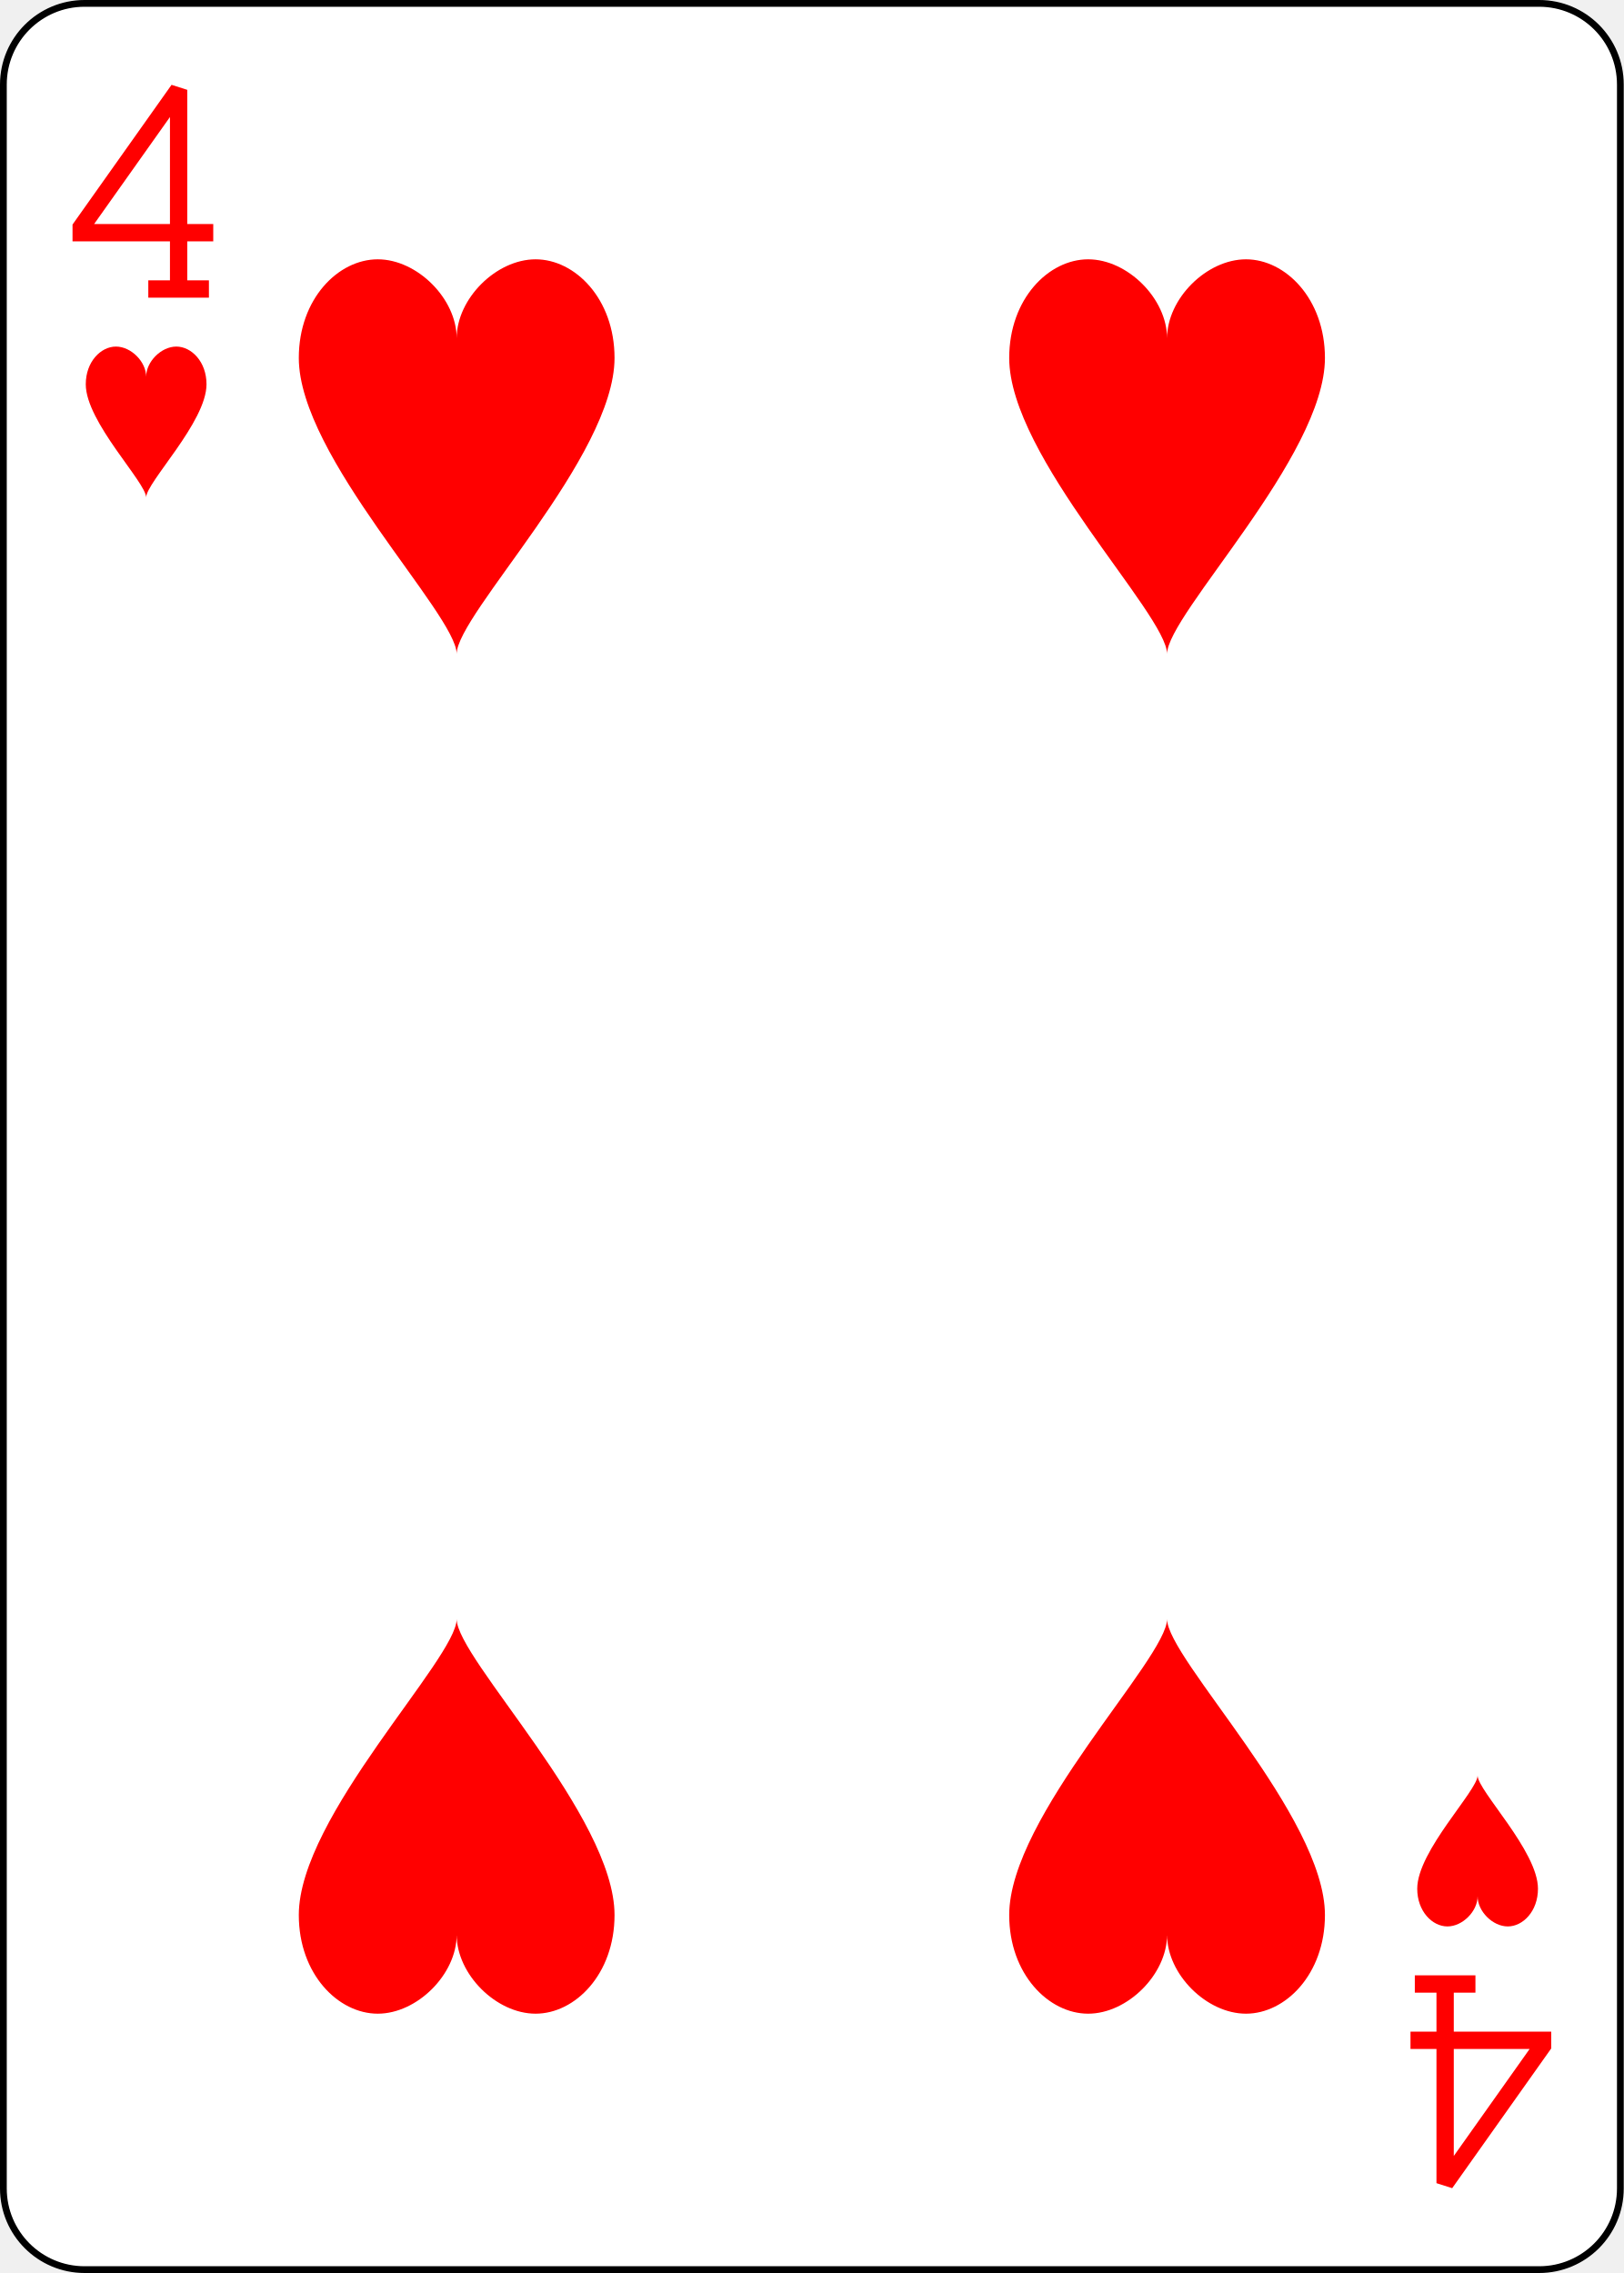
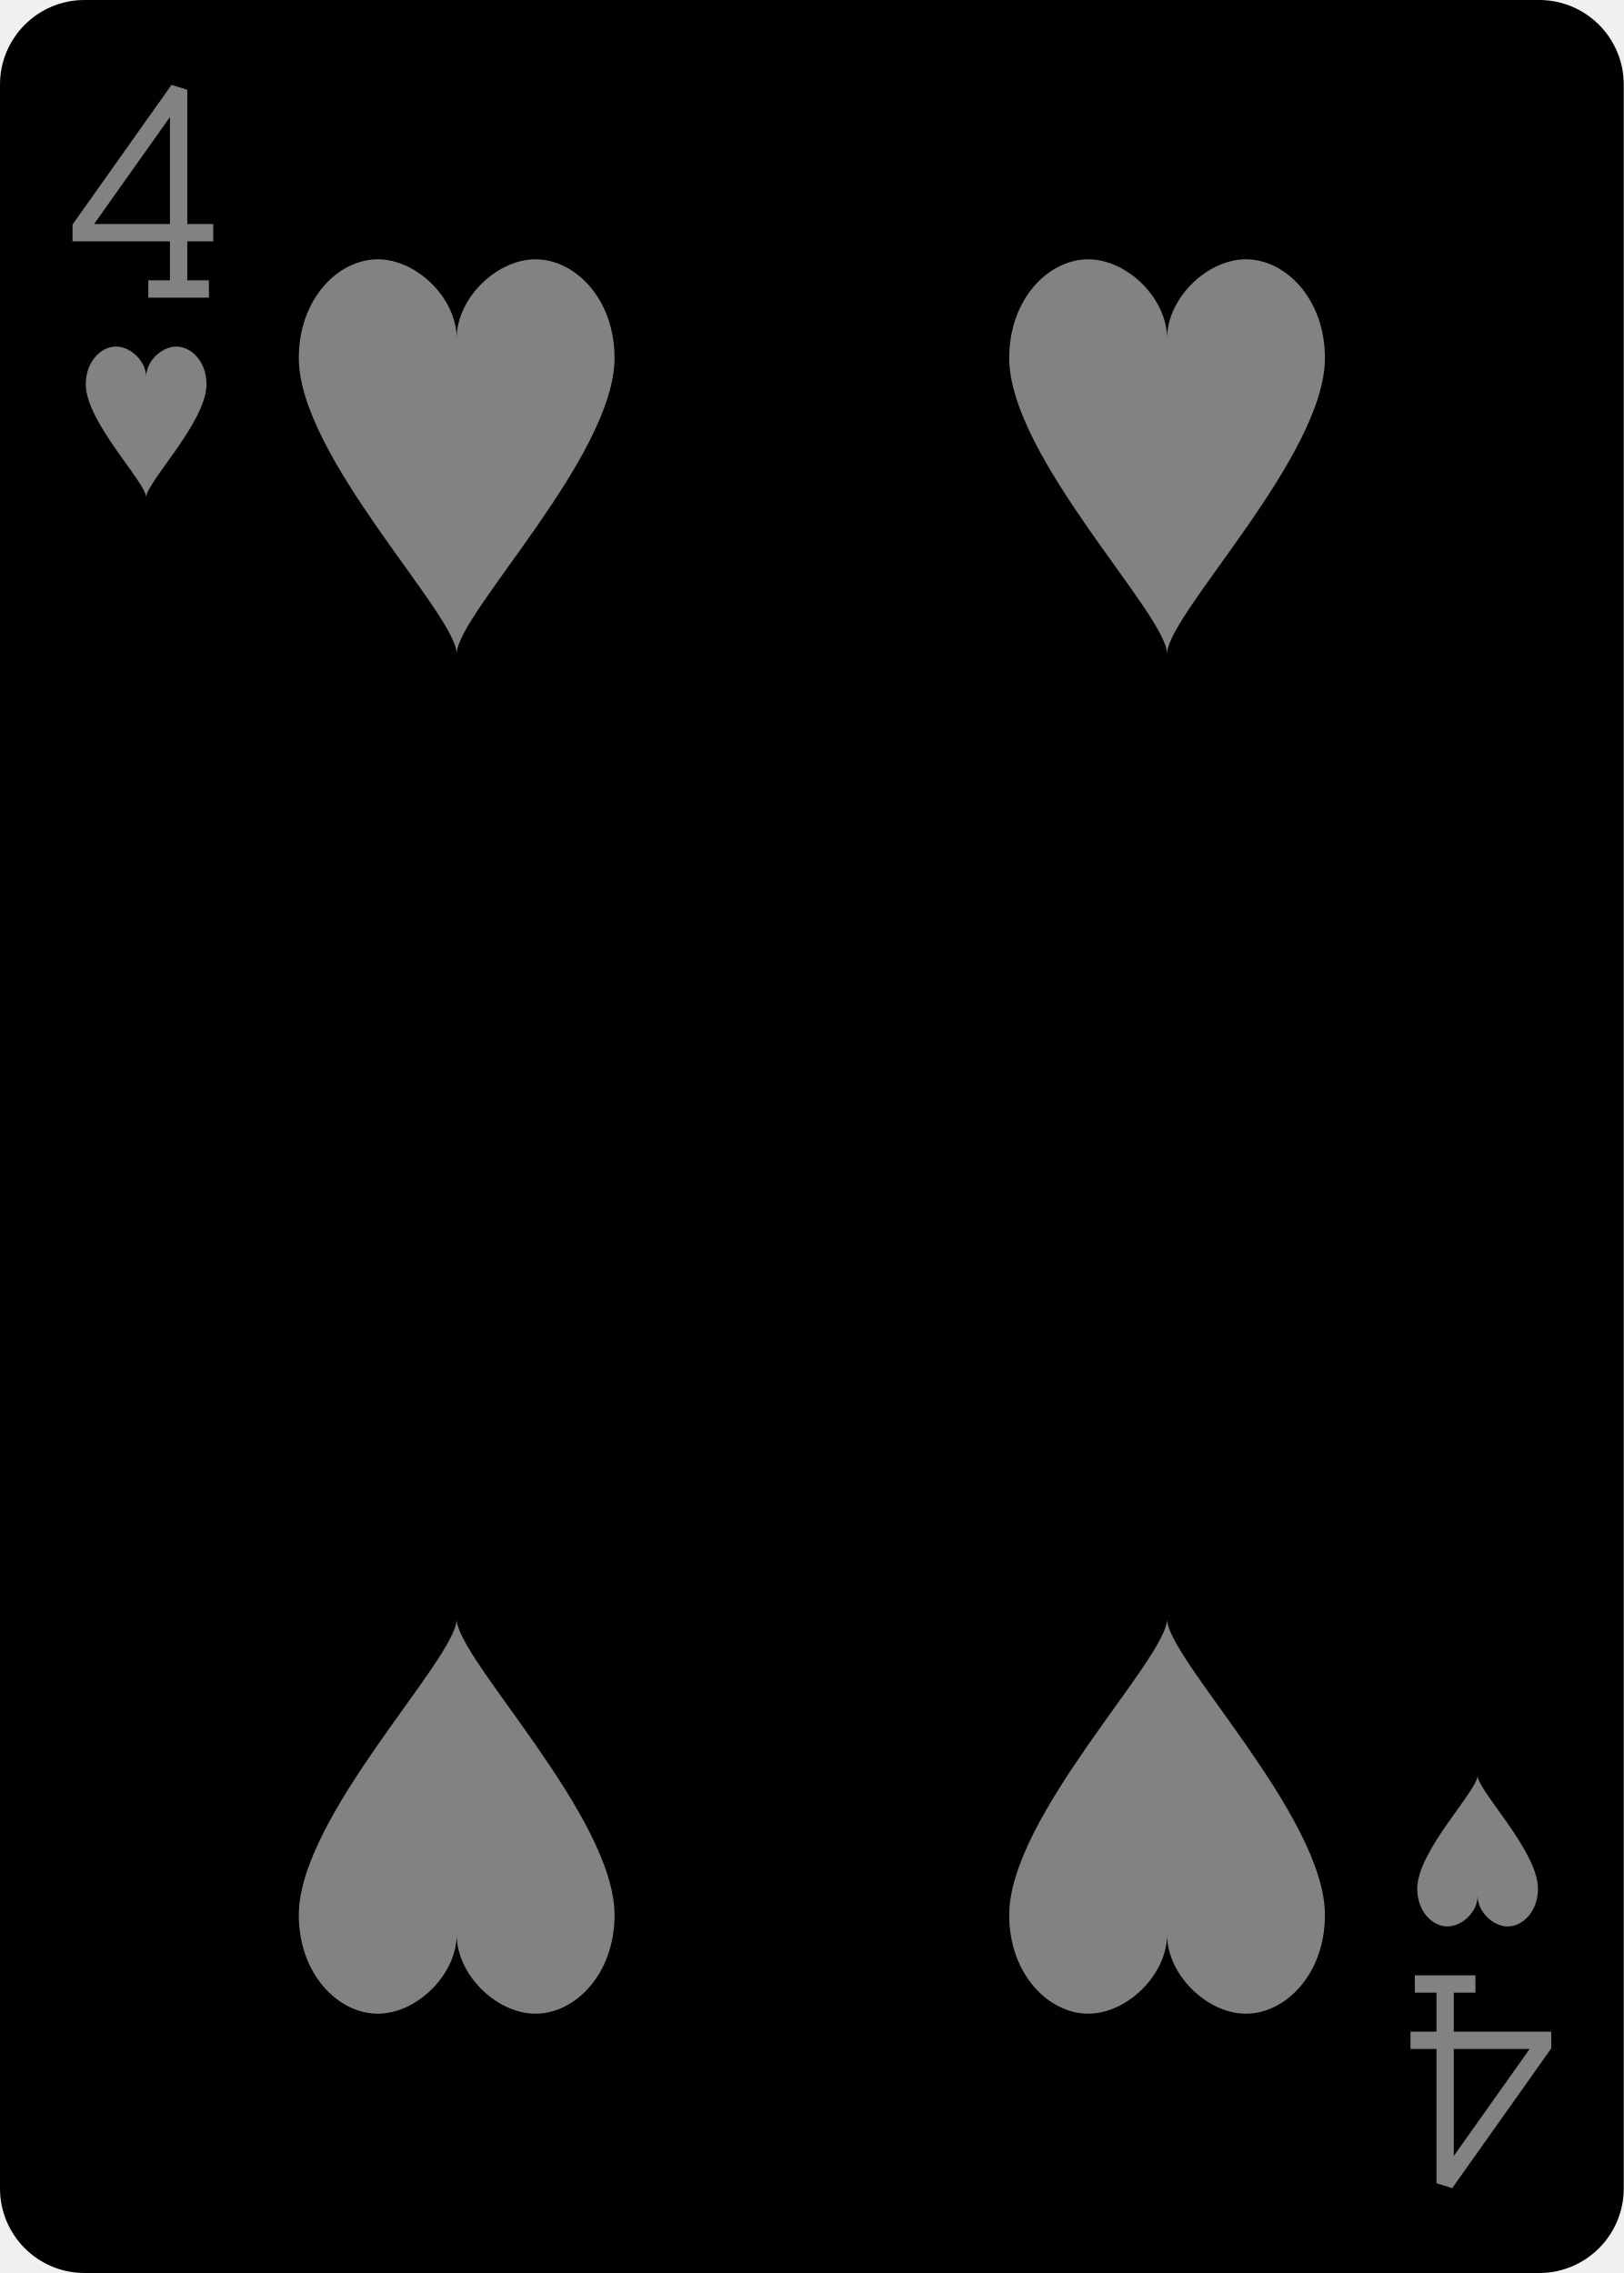
<svg xmlns="http://www.w3.org/2000/svg" xmlns:xlink="http://www.w3.org/1999/xlink" class="card" face="4H" height="3.5in" preserveAspectRatio="none" viewBox="-120 -168 240 336" width="2.5in">
  <symbol id="SH4" viewBox="-600 -600 1200 1200" preserveAspectRatio="xMinYMid">
-     <path d="M0 -300C0 -400 100 -500 200 -500C300 -500 400 -400 400 -250C400 0 0 400 0 500C0 400 -400 0 -400 -250C-400 -400 -300 -500 -200 -500C-100 -500 0 -400 -0 -300Z" fill="red" />
+     <path d="M0 -300C0 -400 100 -500 200 -500C300 -500 400 -400 400 -250C400 0 0 400 0 500C0 400 -400 0 -400 -250C-400 -400 -300 -500 -200 -500C-100 -500 0 -400 -0 -300Z" fill="#828282" />
  </symbol>
  <symbol id="VH4" viewBox="-500 -500 1000 1000" preserveAspectRatio="xMinYMid">
-     <path d="M50 460L250 460M150 460L150 -460L-300 175L-300 200L270 200" stroke="red" stroke-width="80" stroke-linecap="square" stroke-miterlimit="1.5" fill="none" />
+     <path d="M50 460L250 460M150 460L150 -460L-300 175L-300 200L270 200" stroke="#828282" stroke-width="80" stroke-linecap="square" stroke-miterlimit="1.5" fill="none" />
  </symbol>
-   <rect width="239" height="335" x="-119.5" y="-167.5" rx="12" ry="12" fill="white" stroke="black" />
+   <rect width="239" height="335" x="-119.5" y="-167.5" rx="12" ry="12" fill="#000000" stroke="black" />
  <use xlink:href="#VH4" height="32" x="-114.4" y="-156" />
  <use xlink:href="#SH4" height="26.769" x="-111.784" y="-119" />
  <use xlink:href="#SH4" height="70" x="-87.501" y="-135.501" />
  <use xlink:href="#SH4" height="70" x="17.501" y="-135.501" />
  <g transform="rotate(180)">
    <use xlink:href="#VH4" height="32" x="-114.4" y="-156" />
    <use xlink:href="#SH4" height="26.769" x="-111.784" y="-119" />
    <use xlink:href="#SH4" height="70" x="-87.501" y="-135.501" />
    <use xlink:href="#SH4" height="70" x="17.501" y="-135.501" />
  </g>
</svg>
